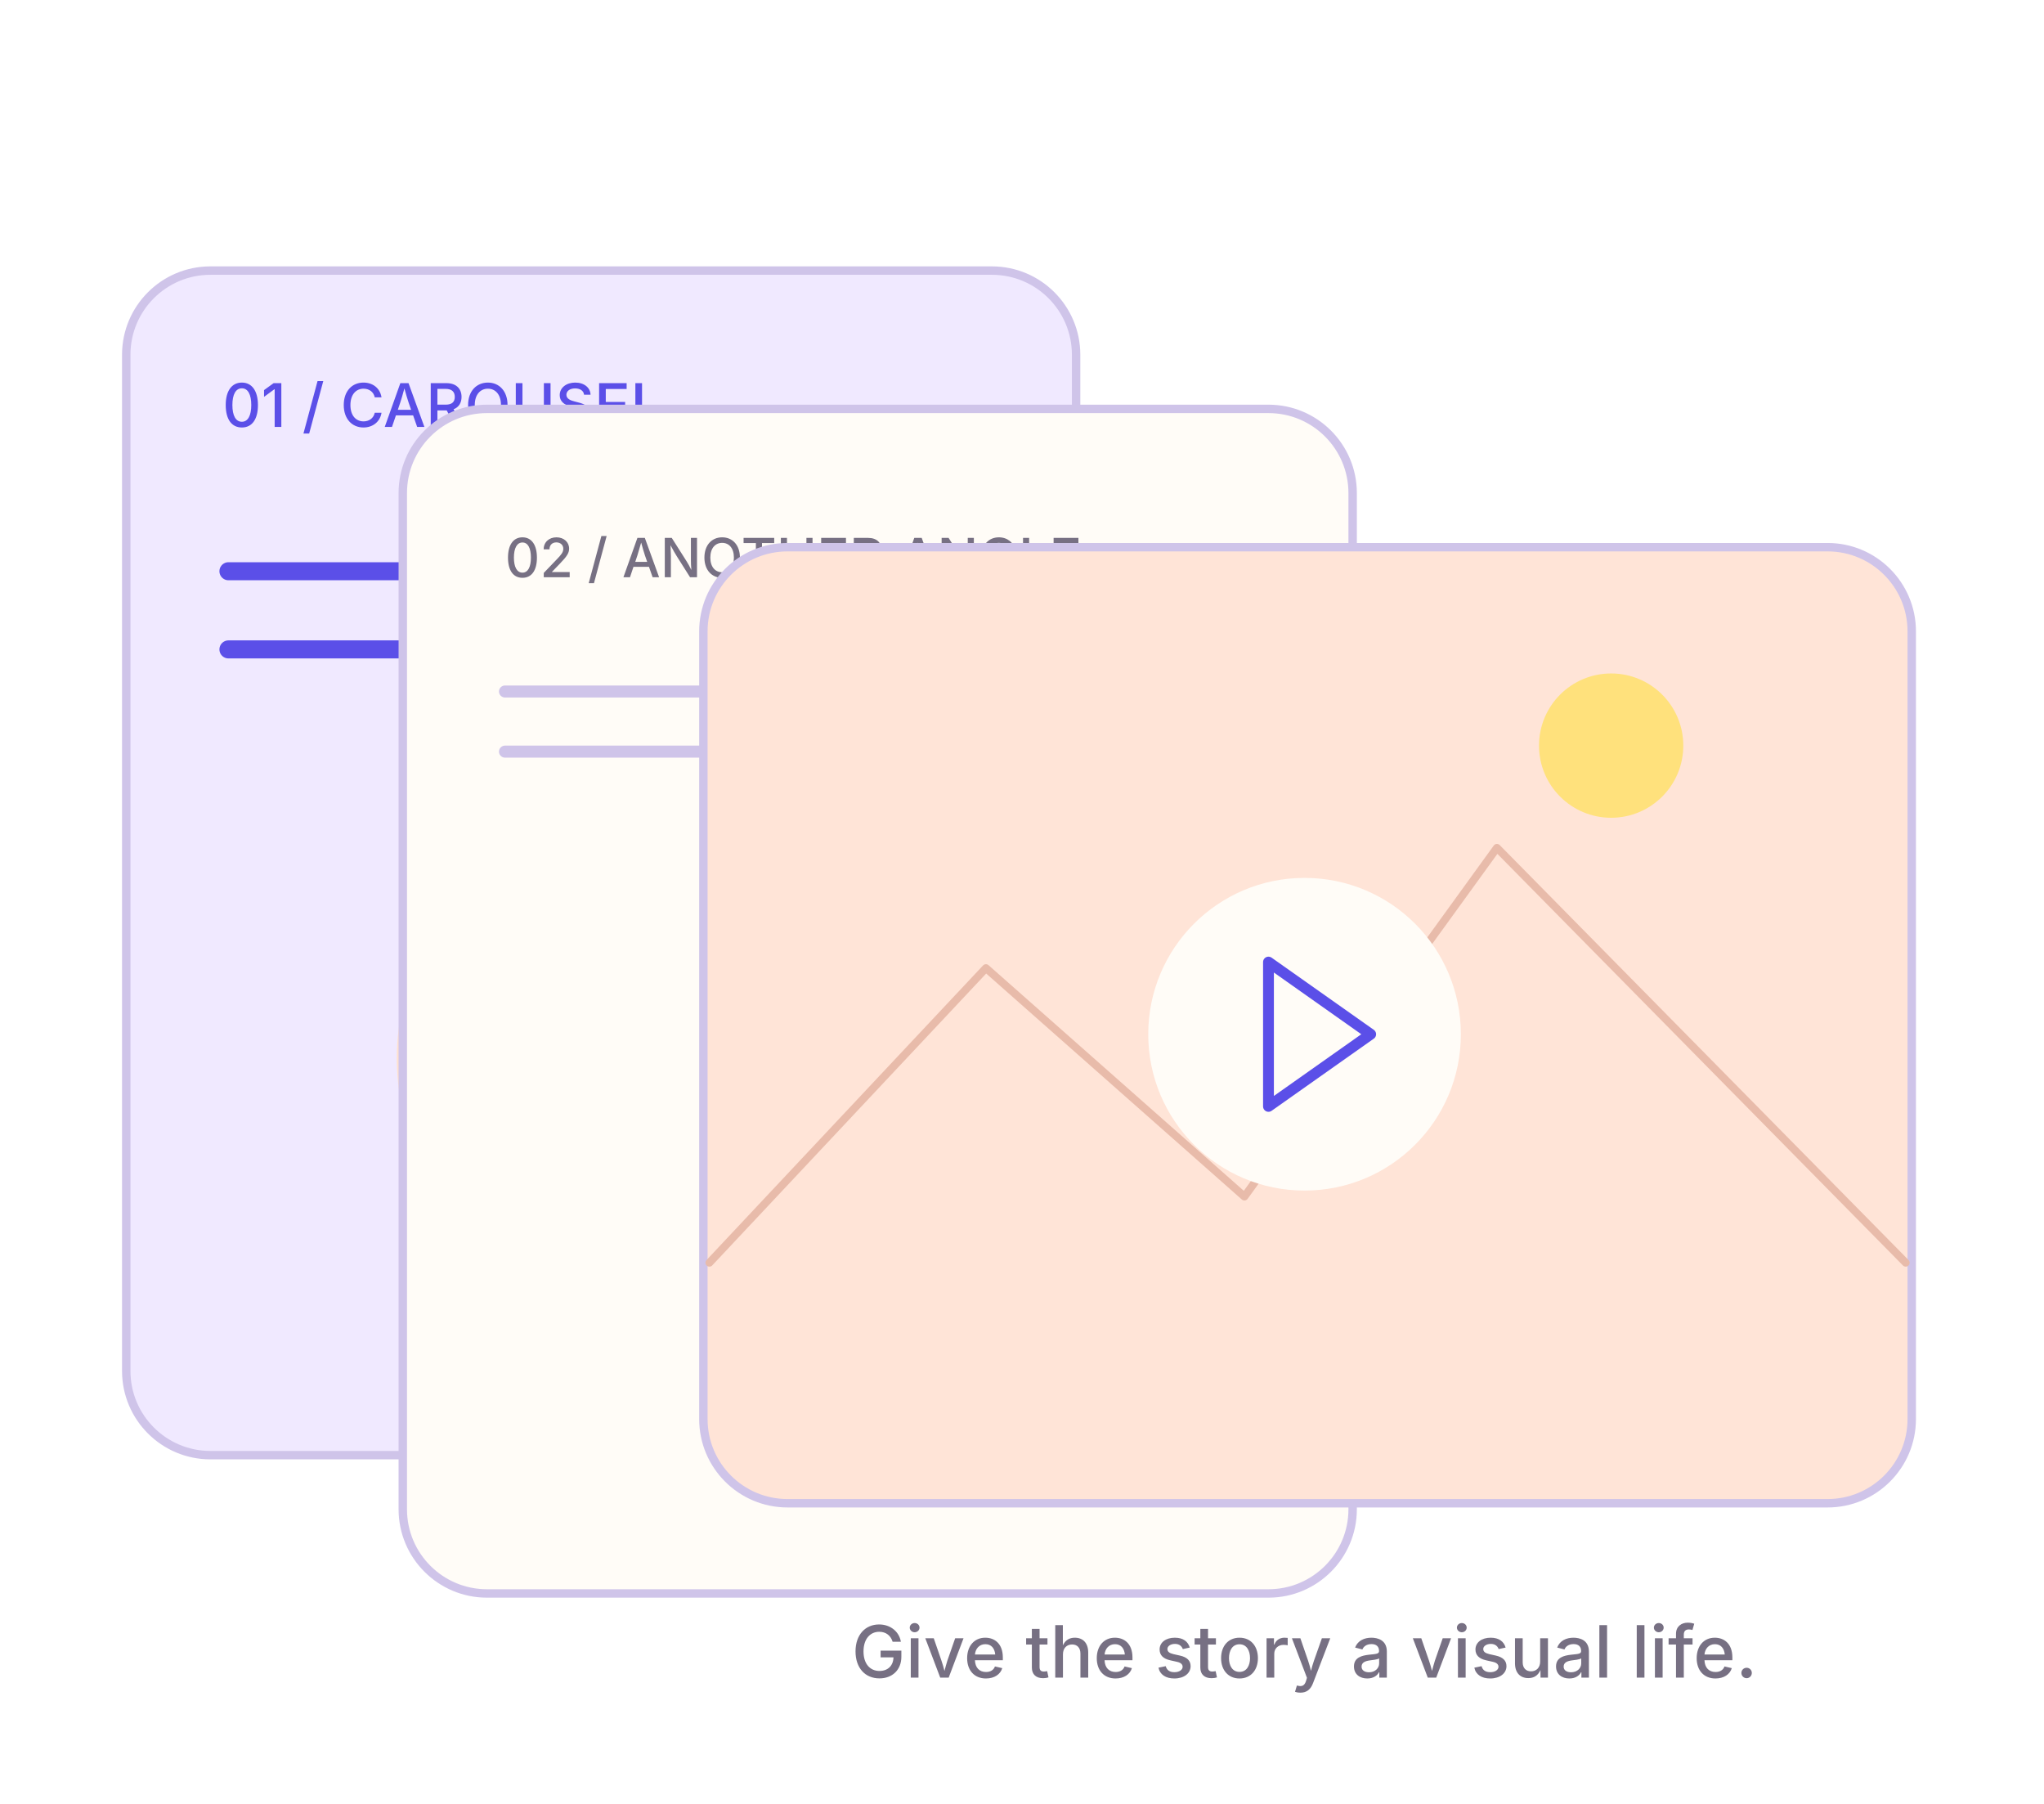
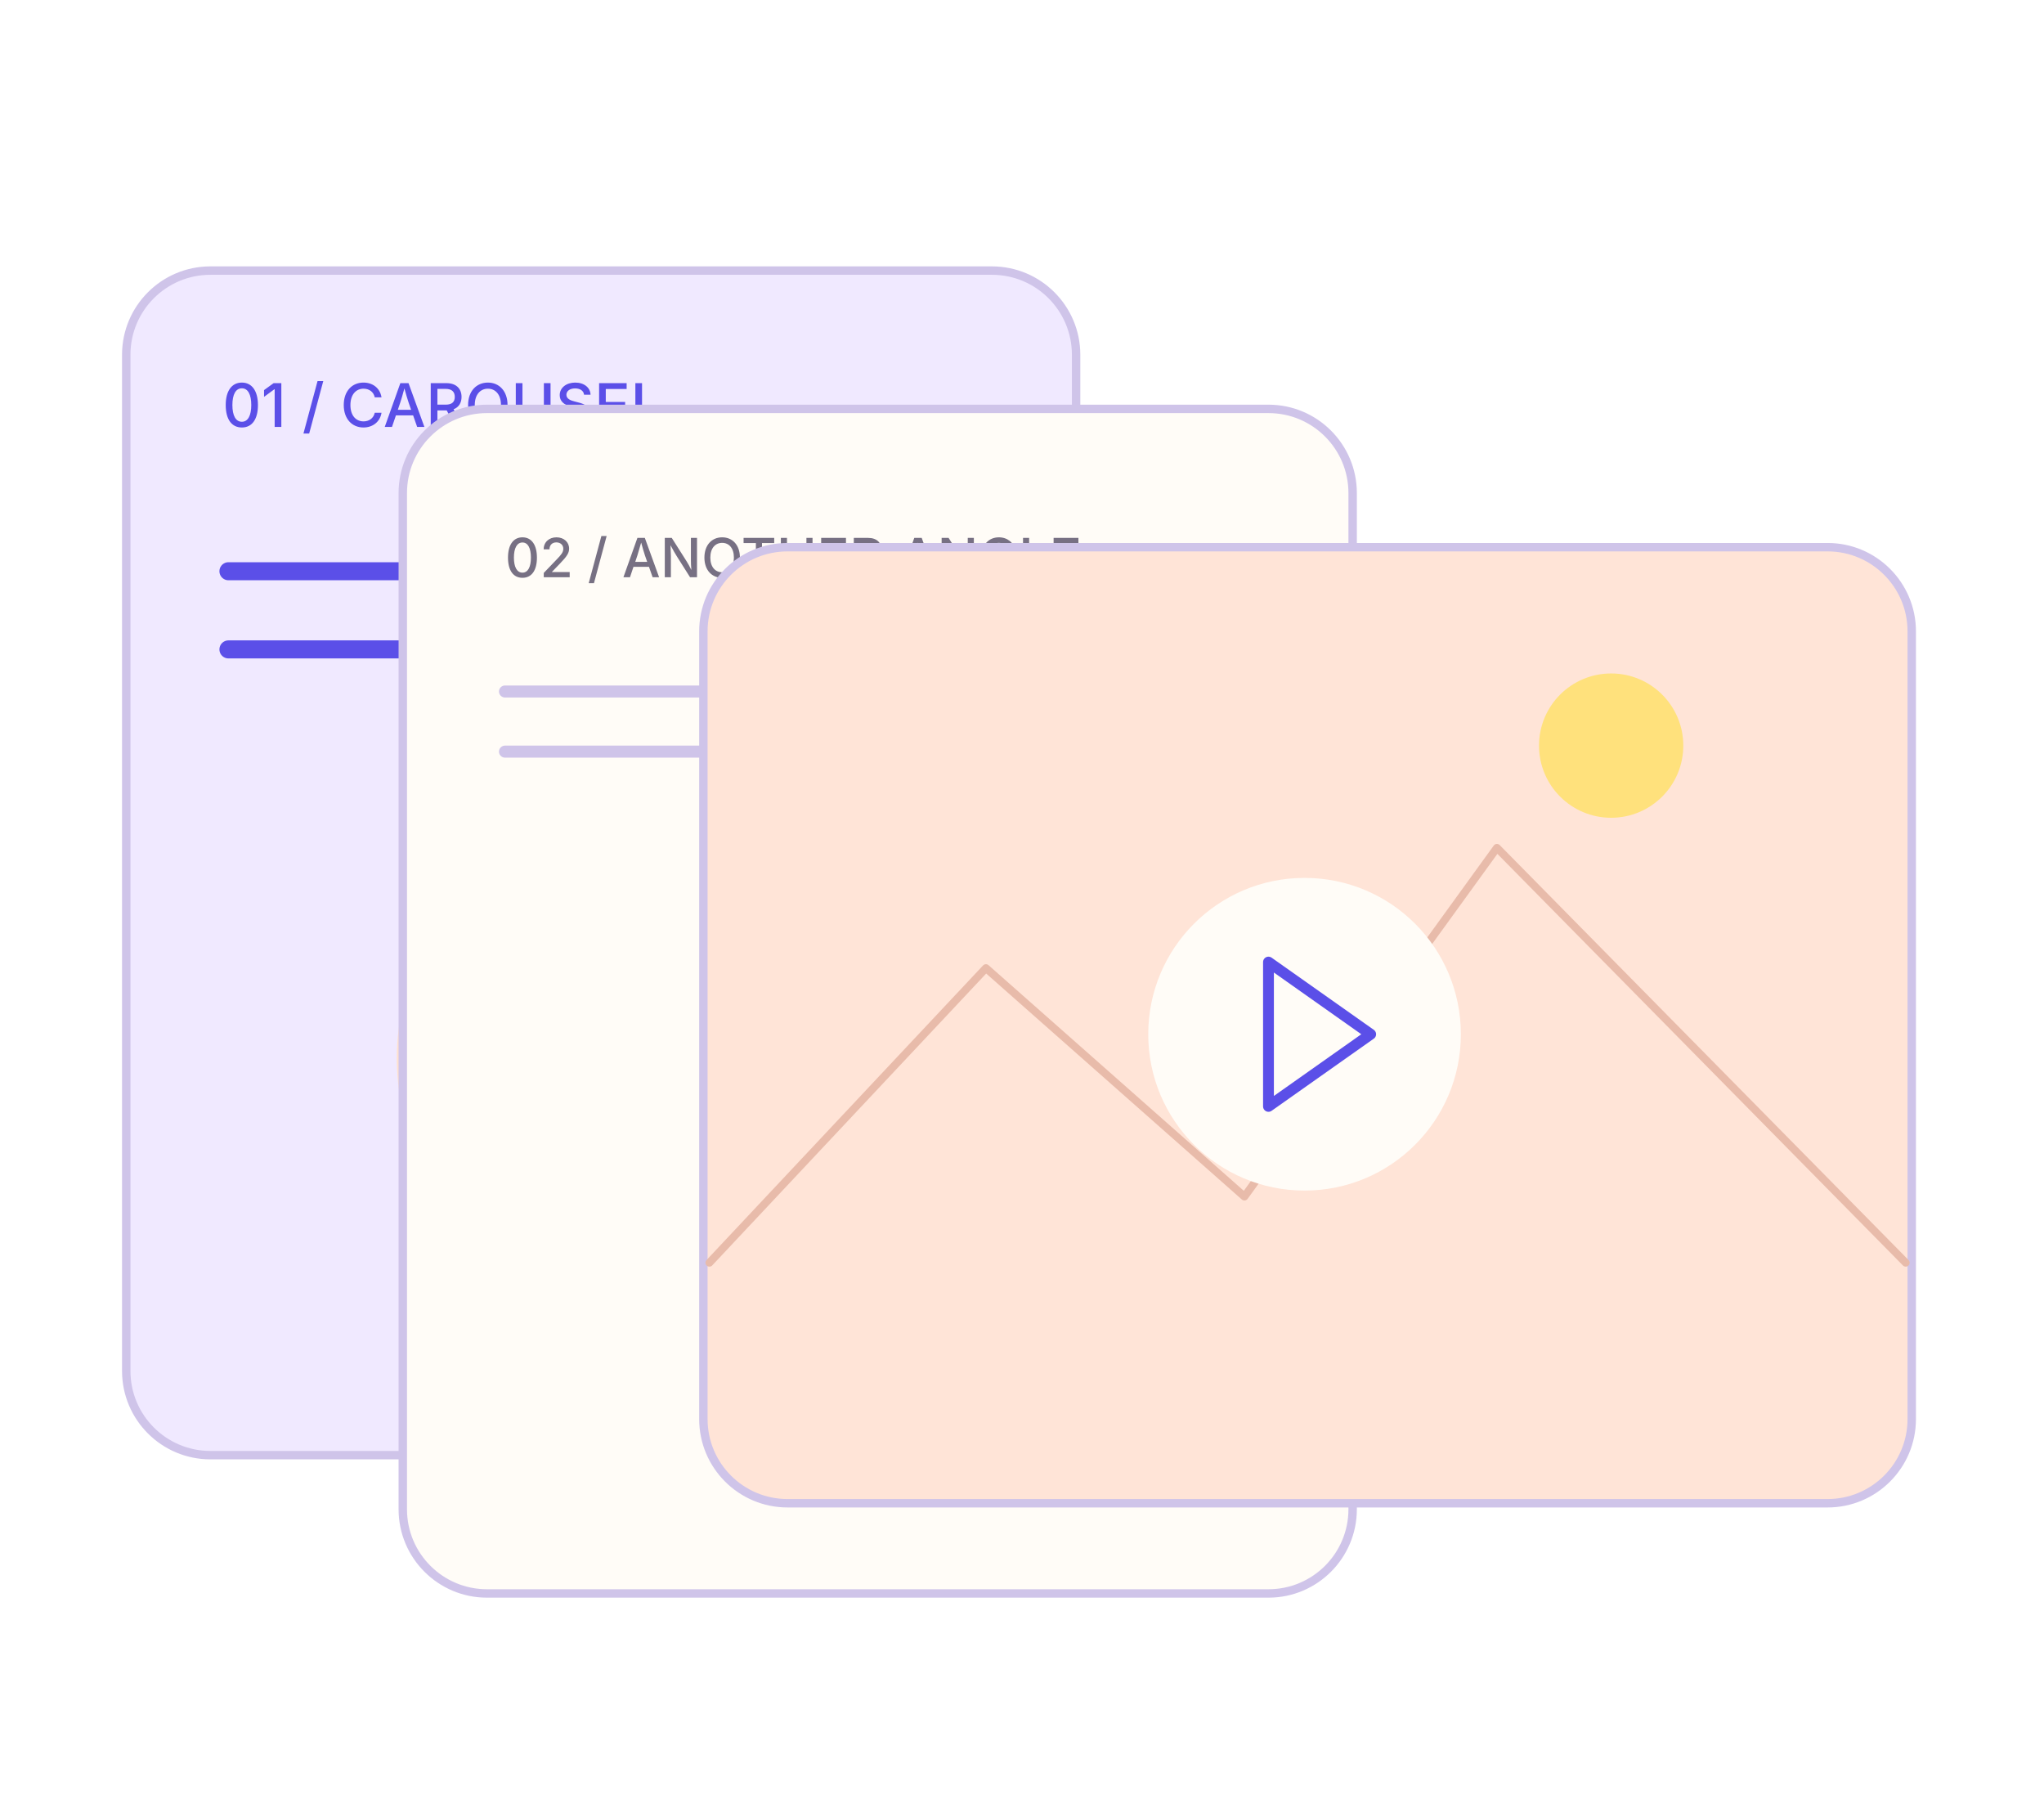
<svg xmlns="http://www.w3.org/2000/svg" width="340" height="300" viewBox="0 0 340 300">
  <g font-family="Inter, Arial, sans-serif">
    <rect x="21" y="45" width="158" height="197" rx="14" fill="#f0e9ff" stroke="#cfc4e9" stroke-width="1.4" />
    <text x="37" y="71" font-size="10" fill="#5b4fe8" font-weight="500" text-anchor="start">01 / CAROUSEL</text>
    <path d="M38 95h86M38 108h60" fill="none" stroke="#5b4fe8" stroke-width="3" stroke-linecap="round" stroke-linejoin="round" />
    <circle cx="103" cy="176" r="37" fill="#ffe1ce" />
    <rect x="67" y="68" width="158" height="197" rx="14" fill="#fffcf7" stroke="#cfc4e9" stroke-width="1.4" />
    <text x="84" y="96" font-size="9" fill="#777083" font-weight="500" text-anchor="start">02 / ANOTHER ANGLE</text>
    <path d="M84 115h117 M84 125h81.9" fill="none" stroke="#cfc4e9" stroke-width="2" stroke-linecap="round" stroke-linejoin="round" />
    <rect x="117" y="91" width="201" height="159" rx="14" fill="#ffe4d7" stroke="#cfc4e9" stroke-width="1.4" />
    <path d="M118 210l46-49 43 38 42-58 68 69" fill="none" stroke="#e8bbaa" stroke-width="1.3" stroke-linecap="round" stroke-linejoin="round" />
    <circle cx="268" cy="124" r="12" fill="#ffe17c" />
    <circle cx="217" cy="172" r="26" fill="#fffcf7" />
    <path d="M211 160l17 12-17 12Z" fill="none" stroke="#5b4fe8" stroke-width="1.8" stroke-linecap="round" stroke-linejoin="round" />
-     <text x="217" y="279" font-size="12" fill="#777083" font-weight="500" text-anchor="middle">Give the story a visual life.</text>
  </g>
</svg>
